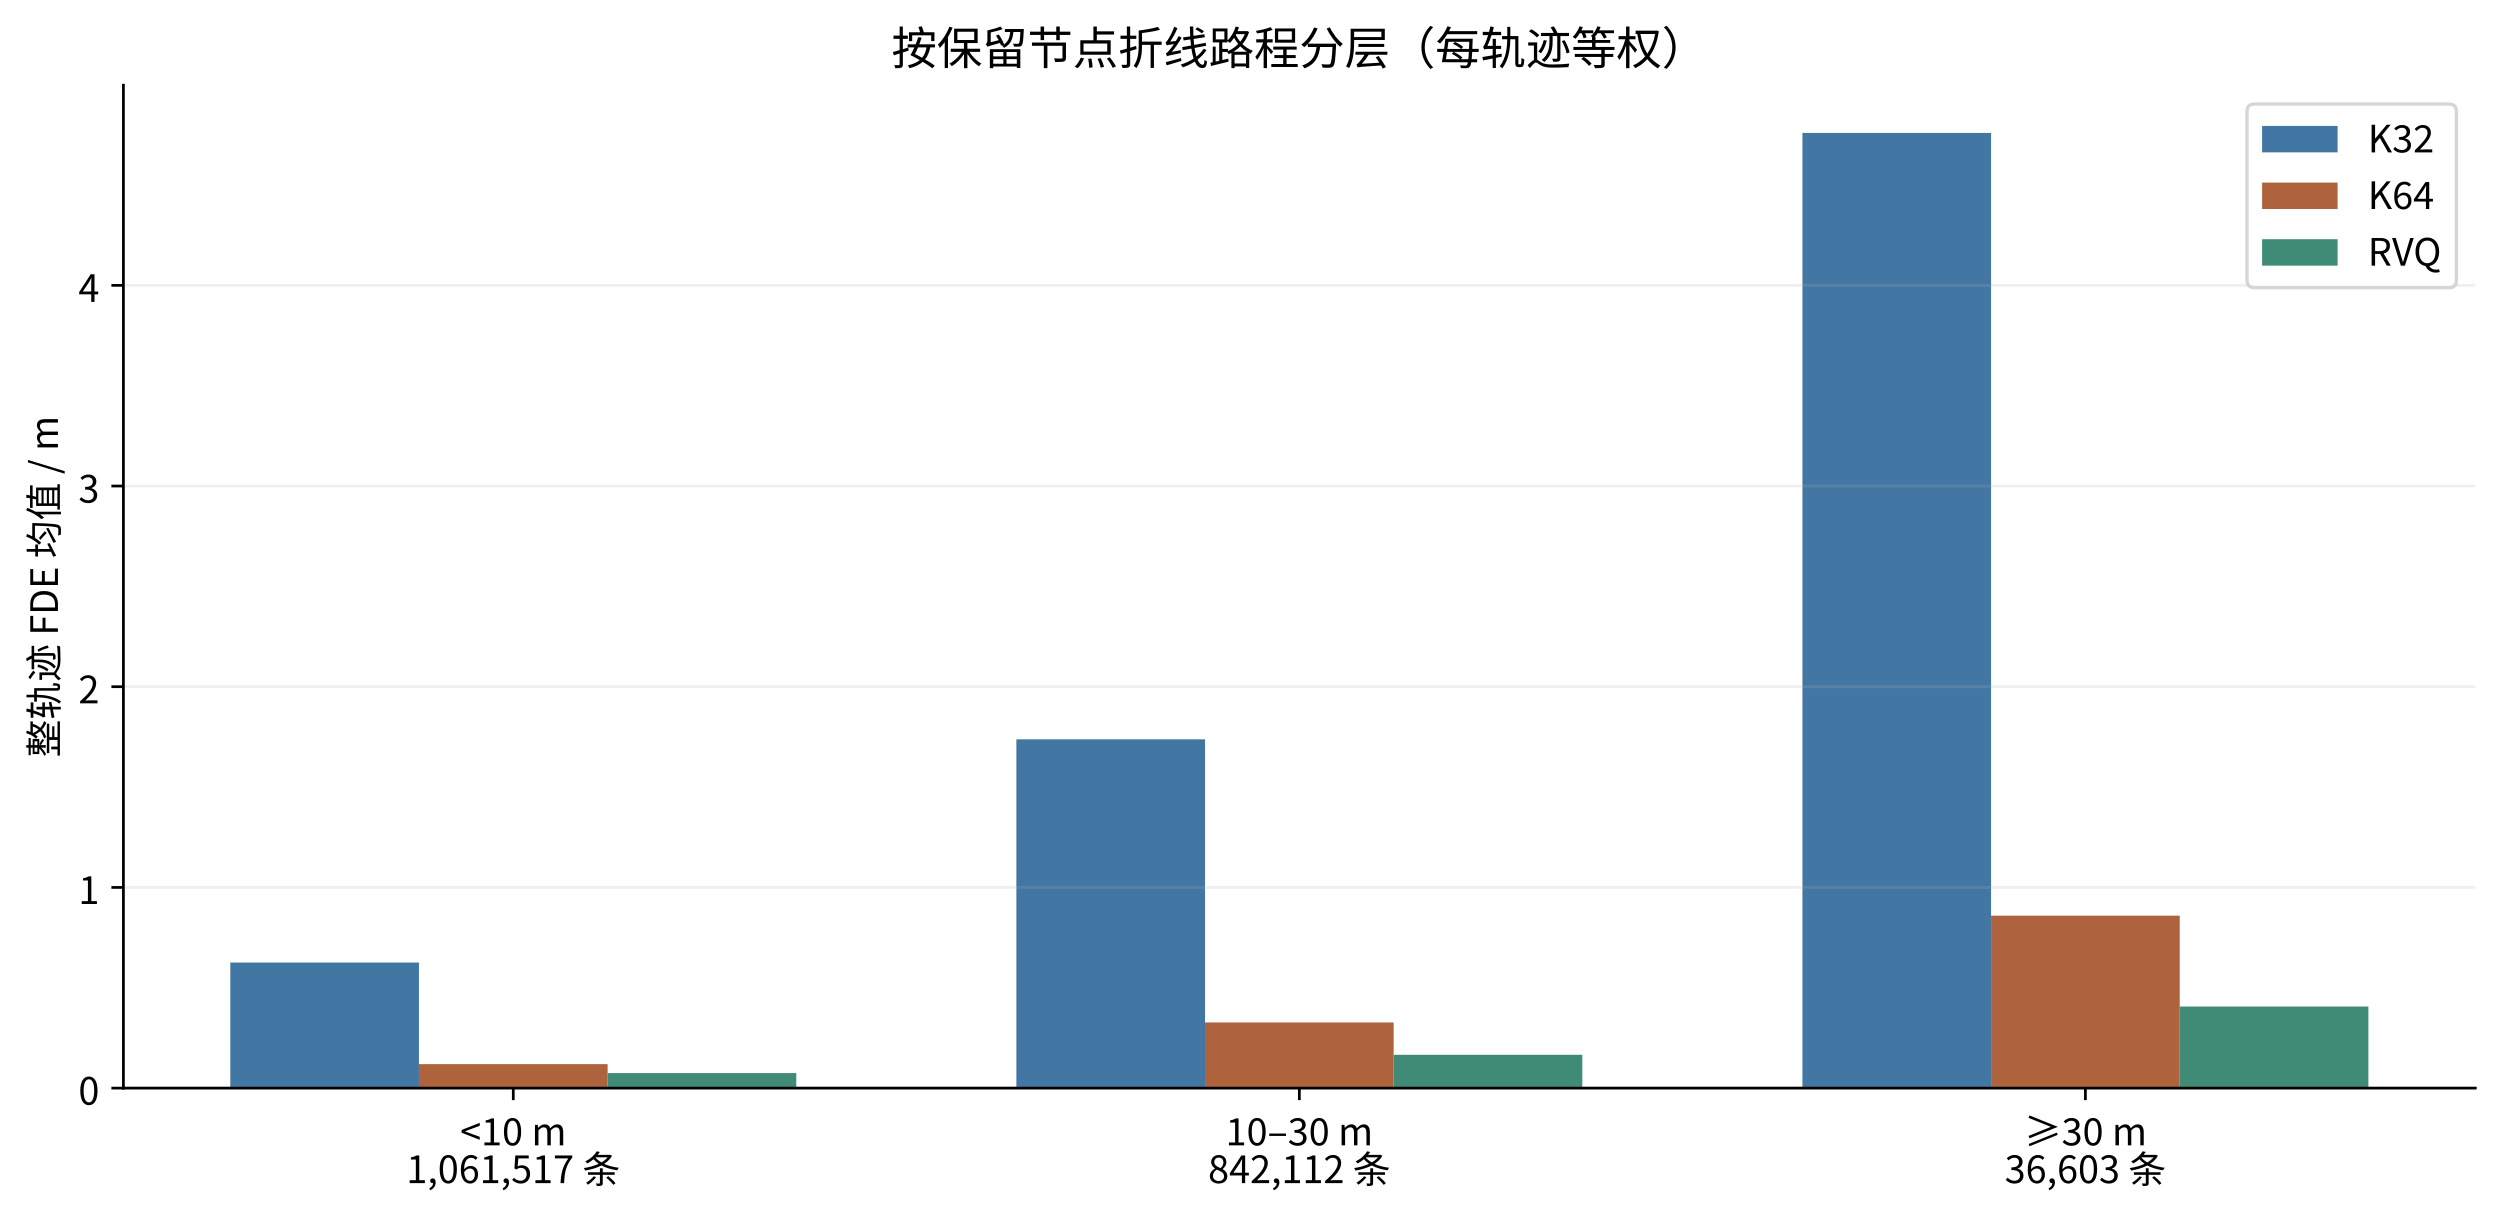
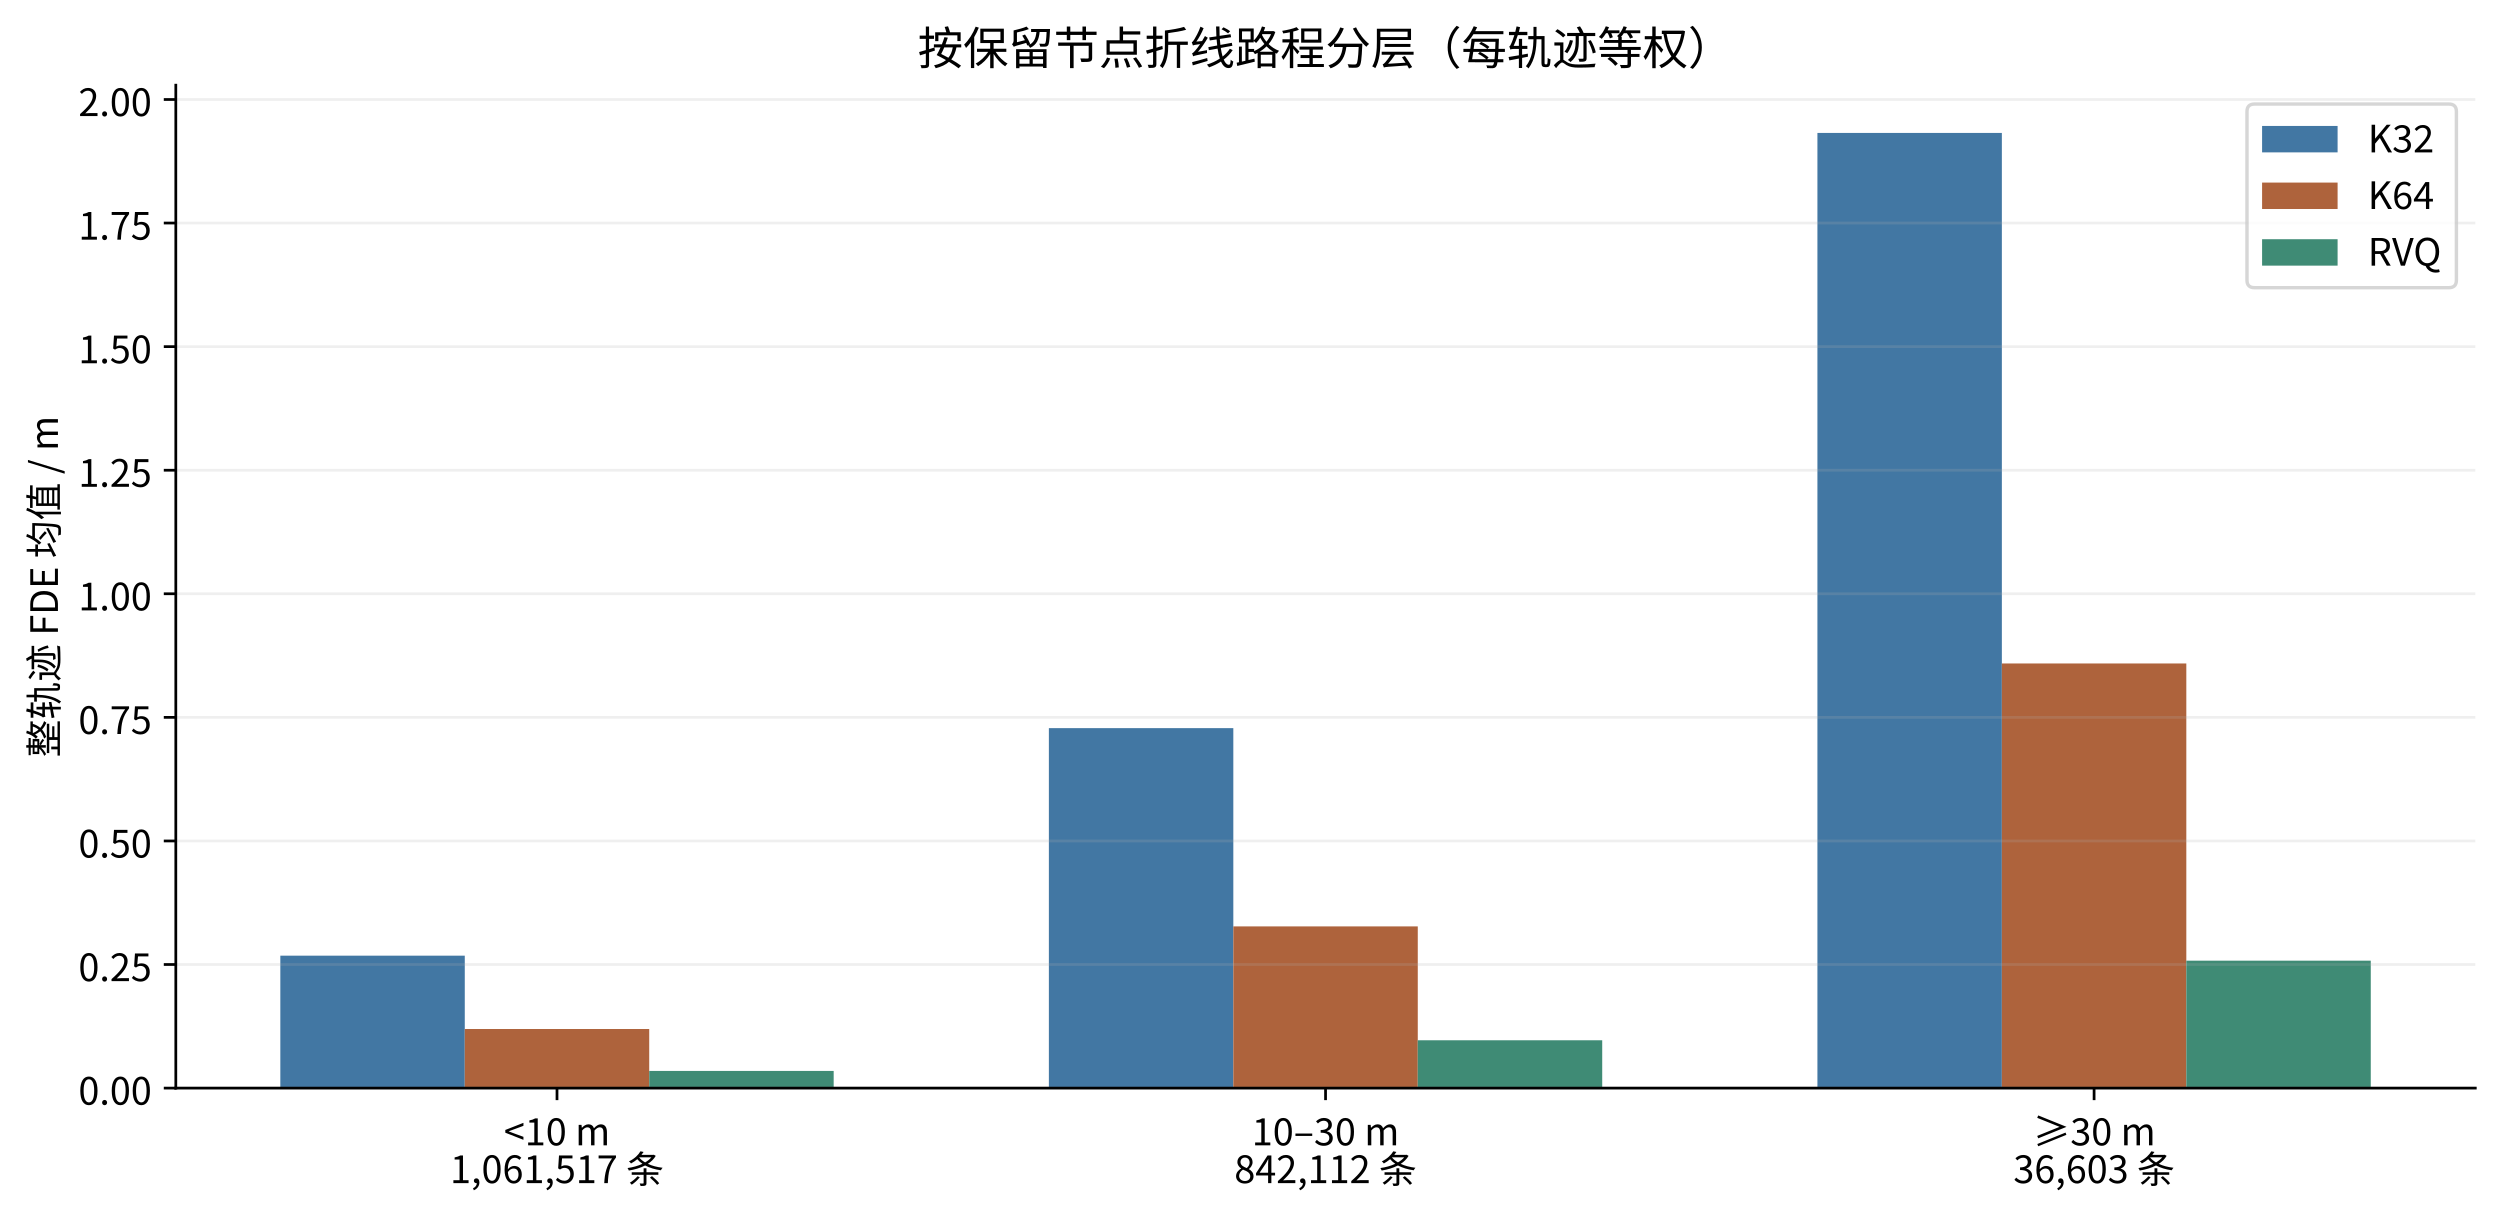
<svg xmlns="http://www.w3.org/2000/svg" xmlns:xlink="http://www.w3.org/1999/xlink" width="728.4pt" height="354pt" viewBox="0 0 728.4 354" version="1.1">
  <defs>
    <style type="text/css">*{stroke-linejoin: round; stroke-linecap: butt}</style>
  </defs>
  <g id="figure_1">
    <g id="patch_1">
      <path d="M 0 354  L 728.4 354  L 728.4 0  L 0 0  z " style="fill: #ffffff" />
    </g>
    <g id="axes_1">
      <g id="patch_2">
-         <path d="M 35.955 317.03  L 721.2 317.03  L 721.2 24.816  L 35.955 24.816  z " style="fill: #ffffff" />
+         <path d="M 51.222 317.03  L 721.2 317.03  L 721.2 24.816  L 51.222 24.816  z " style="fill: #ffffff" />
      </g>
      <g id="patch_3">
-         <path d="M 67.102 317.03  L 122.068 317.03  L 122.068 280.441  L 67.102 280.441  z " clip-path="url(#pd400fed9ee)" style="fill: #4277a3" />
+         <path d="M 81.676 317.03  L 135.417 317.03  L 135.417 278.449  L 81.676 278.449  z " clip-path="url(#pc405aa7133)" style="fill: #4277a3" />
      </g>
      <g id="patch_4">
-         <path d="M 296.128 317.03  L 351.094 317.03  L 351.094 215.41  L 296.128 215.41  z " clip-path="url(#pd400fed9ee)" style="fill: #4277a3" />
+         <path d="M 305.599 317.03  L 359.34 317.03  L 359.34 212.147  L 305.599 212.147  z " clip-path="url(#pc405aa7133)" style="fill: #4277a3" />
      </g>
      <g id="patch_5">
-         <path d="M 525.154 317.03  L 580.12 317.03  L 580.12 38.731  L 525.154 38.731  z " clip-path="url(#pd400fed9ee)" style="fill: #4277a3" />
+         <path d="M 529.522 317.03  L 583.263 317.03  L 583.263 38.731  L 529.522 38.731  z " clip-path="url(#pc405aa7133)" style="fill: #4277a3" />
      </g>
      <g id="patch_6">
-         <path d="M 122.068 317.03  L 177.035 317.03  L 177.035 310.04  L 122.068 310.04  z " clip-path="url(#pd400fed9ee)" style="fill: #ae633c" />
+         <path d="M 135.417 317.03  L 189.159 317.03  L 189.159 299.814  L 135.417 299.814  z " clip-path="url(#pc405aa7133)" style="fill: #ae633c" />
      </g>
      <g id="patch_7">
-         <path d="M 351.094 317.03  L 406.06 317.03  L 406.06 297.904  L 351.094 297.904  z " clip-path="url(#pd400fed9ee)" style="fill: #ae633c" />
+         <path d="M 359.34 317.03  L 413.082 317.03  L 413.082 269.922  L 359.34 269.922  z " clip-path="url(#pc405aa7133)" style="fill: #ae633c" />
      </g>
      <g id="patch_8">
-         <path d="M 580.12 317.03  L 635.086 317.03  L 635.086 266.795  L 580.12 266.795  z " clip-path="url(#pd400fed9ee)" style="fill: #ae633c" />
+         <path d="M 583.263 317.03  L 637.005 317.03  L 637.005 193.299  L 583.263 193.299  z " clip-path="url(#pc405aa7133)" style="fill: #ae633c" />
      </g>
      <g id="patch_9">
-         <path d="M 177.035 317.03  L 232.001 317.03  L 232.001 312.654  L 177.035 312.654  z " clip-path="url(#pd400fed9ee)" style="fill: #3f8b75" />
+         <path d="M 189.159 317.03  L 242.9 317.03  L 242.9 312.02  L 189.159 312.02  z " clip-path="url(#pc405aa7133)" style="fill: #3f8b75" />
      </g>
      <g id="patch_10">
-         <path d="M 406.06 317.03  L 461.026 317.03  L 461.026 307.335  L 406.06 307.335  z " clip-path="url(#pd400fed9ee)" style="fill: #3f8b75" />
+         <path d="M 413.082 317.03  L 466.823 317.03  L 466.823 303.089  L 413.082 303.089  z " clip-path="url(#pc405aa7133)" style="fill: #3f8b75" />
      </g>
      <g id="patch_11">
-         <path d="M 635.086 317.03  L 690.052 317.03  L 690.052 293.258  L 635.086 293.258  z " clip-path="url(#pd400fed9ee)" style="fill: #3f8b75" />
+         <path d="M 637.005 317.03  L 690.746 317.03  L 690.746 279.901  L 637.005 279.901  z " clip-path="url(#pc405aa7133)" style="fill: #3f8b75" />
      </g>
      <g id="matplotlib.axis_1">
        <g id="xtick_1">
          <g id="line2d_1">
            <defs>
-               <path id="ma00323e32b" d="M 0 0  L 0 3.5  " style="stroke: #000000; stroke-width: 0.8" />
+               <path id="mbdfc7f01d3" d="M 0 0  L 0 3.5  " style="stroke: #000000; stroke-width: 0.8" />
            </defs>
            <g>
-               <use xlink:href="#ma00323e32b" x="149.551" y="317.03" style="stroke: #000000; stroke-width: 0.8" />
+               <use xlink:href="#mbdfc7f01d3" x="162.288" y="317.03" style="stroke: #000000; stroke-width: 0.8" />
            </g>
          </g>
          <g id="text_1">
-             <text style="font-size: 11px; font-family: 'Noto Sans CJK SC'" transform="translate(134.0689 333.7095)">&lt;10 m</text>
-             <text style="font-size: 11px; font-family: 'Noto Sans CJK SC'" transform="translate(118.3939 344.7095)">1,061,517 条</text>
+             <text style="font-size: 11px; font-family: 'Noto Sans CJK SC'" transform="translate(146.8056 333.7095)">&lt;10 m</text>
+             <text style="font-size: 11px; font-family: 'Noto Sans CJK SC'" transform="translate(131.1306 344.7095)">1,061,517 条</text>
          </g>
        </g>
        <g id="xtick_2">
          <g id="line2d_2">
            <g>
-               <use xlink:href="#ma00323e32b" x="378.577" y="317.03" style="stroke: #000000; stroke-width: 0.8" />
+               <use xlink:href="#mbdfc7f01d3" x="386.211" y="317.03" style="stroke: #000000; stroke-width: 0.8" />
            </g>
          </g>
          <g id="text_2">
-             <text style="font-size: 11px; font-family: 'Noto Sans CJK SC'" transform="translate(357.0944 333.7095)">10–30 m</text>
-             <text style="font-size: 11px; font-family: 'Noto Sans CJK SC'" transform="translate(352.0009 344.7095)">842,112 条</text>
+             <text style="font-size: 11px; font-family: 'Noto Sans CJK SC'" transform="translate(364.7283 333.7095)">10–30 m</text>
+             <text style="font-size: 11px; font-family: 'Noto Sans CJK SC'" transform="translate(359.6348 344.7095)">842,112 条</text>
          </g>
        </g>
        <g id="xtick_3">
          <g id="line2d_3">
            <g>
-               <use xlink:href="#ma00323e32b" x="607.603" y="317.03" style="stroke: #000000; stroke-width: 0.8" />
+               <use xlink:href="#mbdfc7f01d3" x="610.134" y="317.03" style="stroke: #000000; stroke-width: 0.8" />
            </g>
          </g>
          <g id="text_3">
-             <text style="font-size: 11px; font-family: 'Noto Sans CJK SC'" transform="translate(589.6728 333.7095)">≥30 m</text>
-             <text style="font-size: 11px; font-family: 'Noto Sans CJK SC'" transform="translate(584.0791 344.7095)">36,603 条</text>
+             <text style="font-size: 11px; font-family: 'Noto Sans CJK SC'" transform="translate(592.2038 333.7095)">≥30 m</text>
+             <text style="font-size: 11px; font-family: 'Noto Sans CJK SC'" transform="translate(586.6101 344.7095)">36,603 条</text>
          </g>
        </g>
      </g>
      <g id="matplotlib.axis_2">
        <g id="ytick_1">
          <g id="line2d_4">
-             <path d="M 35.955 317.03  L 721.2 317.03  " clip-path="url(#pd400fed9ee)" style="fill: none; stroke: #b0b0b0; stroke-opacity: 0.2; stroke-width: 0.8; stroke-linecap: square" />
+             <path d="M 51.222 317.03  L 721.2 317.03  " clip-path="url(#pc405aa7133)" style="fill: none; stroke: #b0b0b0; stroke-opacity: 0.2; stroke-width: 0.8; stroke-linecap: square" />
          </g>
          <g id="line2d_5">
            <defs>
-               <path id="m8cb4c523c4" d="M 0 0  L -3.5 0  " style="stroke: #000000; stroke-width: 0.8" />
+               <path id="m0a5d24542b" d="M 0 0  L -3.5 0  " style="stroke: #000000; stroke-width: 0.8" />
            </defs>
            <g>
-               <use xlink:href="#m8cb4c523c4" x="35.955" y="317.03" style="stroke: #000000; stroke-width: 0.8" />
+               <use xlink:href="#m0a5d24542b" x="51.222" y="317.03" style="stroke: #000000; stroke-width: 0.8" />
            </g>
          </g>
          <g id="text_4">
-             <text style="font-size: 11px; font-family: 'Noto Sans CJK SC'; text-anchor: end" x="28.955" y="321.87" transform="rotate(-0 28.95469 321.8695)">0</text>
+             <text style="font-size: 11px; font-family: 'Noto Sans CJK SC'; text-anchor: end" x="44.222" y="321.87" transform="rotate(-0 44.22234 321.8695)">0.00</text>
          </g>
        </g>
        <g id="ytick_2">
          <g id="line2d_6">
-             <path d="M 35.955 258.557  L 721.2 258.557  " clip-path="url(#pd400fed9ee)" style="fill: none; stroke: #b0b0b0; stroke-opacity: 0.2; stroke-width: 0.8; stroke-linecap: square" />
+             <path d="M 51.222 281.024  L 721.2 281.024  " clip-path="url(#pc405aa7133)" style="fill: none; stroke: #b0b0b0; stroke-opacity: 0.2; stroke-width: 0.8; stroke-linecap: square" />
          </g>
          <g id="line2d_7">
            <g>
-               <use xlink:href="#m8cb4c523c4" x="35.955" y="258.557" style="stroke: #000000; stroke-width: 0.8" />
+               <use xlink:href="#m0a5d24542b" x="51.222" y="281.024" style="stroke: #000000; stroke-width: 0.8" />
            </g>
          </g>
          <g id="text_5">
-             <text style="font-size: 11px; font-family: 'Noto Sans CJK SC'; text-anchor: end" x="28.955" y="263.397" transform="rotate(-0 28.95469 263.3969)">1</text>
+             <text style="font-size: 11px; font-family: 'Noto Sans CJK SC'; text-anchor: end" x="44.222" y="285.864" transform="rotate(-0 44.22234 285.8637)">0.25</text>
          </g>
        </g>
        <g id="ytick_3">
          <g id="line2d_8">
-             <path d="M 35.955 200.084  L 721.2 200.084  " clip-path="url(#pd400fed9ee)" style="fill: none; stroke: #b0b0b0; stroke-opacity: 0.2; stroke-width: 0.8; stroke-linecap: square" />
+             <path d="M 51.222 245.018  L 721.2 245.018  " clip-path="url(#pc405aa7133)" style="fill: none; stroke: #b0b0b0; stroke-opacity: 0.2; stroke-width: 0.8; stroke-linecap: square" />
          </g>
          <g id="line2d_9">
            <g>
-               <use xlink:href="#m8cb4c523c4" x="35.955" y="200.084" style="stroke: #000000; stroke-width: 0.8" />
+               <use xlink:href="#m0a5d24542b" x="51.222" y="245.018" style="stroke: #000000; stroke-width: 0.8" />
            </g>
          </g>
          <g id="text_6">
-             <text style="font-size: 11px; font-family: 'Noto Sans CJK SC'; text-anchor: end" x="28.955" y="204.924" transform="rotate(-0 28.95469 204.9242)">2</text>
+             <text style="font-size: 11px; font-family: 'Noto Sans CJK SC'; text-anchor: end" x="44.222" y="249.858" transform="rotate(-0 44.22234 249.858)">0.50</text>
          </g>
        </g>
        <g id="ytick_4">
          <g id="line2d_10">
-             <path d="M 35.955 141.612  L 721.2 141.612  " clip-path="url(#pd400fed9ee)" style="fill: none; stroke: #b0b0b0; stroke-opacity: 0.2; stroke-width: 0.8; stroke-linecap: square" />
+             <path d="M 51.222 209.012  L 721.2 209.012  " clip-path="url(#pc405aa7133)" style="fill: none; stroke: #b0b0b0; stroke-opacity: 0.2; stroke-width: 0.8; stroke-linecap: square" />
          </g>
          <g id="line2d_11">
            <g>
-               <use xlink:href="#m8cb4c523c4" x="35.955" y="141.612" style="stroke: #000000; stroke-width: 0.8" />
+               <use xlink:href="#m0a5d24542b" x="51.222" y="209.012" style="stroke: #000000; stroke-width: 0.8" />
            </g>
          </g>
          <g id="text_7">
-             <text style="font-size: 11px; font-family: 'Noto Sans CJK SC'; text-anchor: end" x="28.955" y="146.452" transform="rotate(-0 28.95469 146.4516)">3</text>
+             <text style="font-size: 11px; font-family: 'Noto Sans CJK SC'; text-anchor: end" x="44.222" y="213.852" transform="rotate(-0 44.22234 213.8522)">0.75</text>
          </g>
        </g>
        <g id="ytick_5">
          <g id="line2d_12">
-             <path d="M 35.955 83.139  L 721.2 83.139  " clip-path="url(#pd400fed9ee)" style="fill: none; stroke: #b0b0b0; stroke-opacity: 0.2; stroke-width: 0.8; stroke-linecap: square" />
+             <path d="M 51.222 173.006  L 721.2 173.006  " clip-path="url(#pc405aa7133)" style="fill: none; stroke: #b0b0b0; stroke-opacity: 0.2; stroke-width: 0.8; stroke-linecap: square" />
          </g>
          <g id="line2d_13">
            <g>
-               <use xlink:href="#m8cb4c523c4" x="35.955" y="83.139" style="stroke: #000000; stroke-width: 0.8" />
+               <use xlink:href="#m0a5d24542b" x="51.222" y="173.006" style="stroke: #000000; stroke-width: 0.8" />
            </g>
          </g>
          <g id="text_8">
-             <text style="font-size: 11px; font-family: 'Noto Sans CJK SC'; text-anchor: end" x="28.955" y="87.979" transform="rotate(-0 28.95469 87.97892)">4</text>
-           </g>
-         </g>
-         <g id="text_9">
+             <text style="font-size: 11px; font-family: 'Noto Sans CJK SC'; text-anchor: end" x="44.222" y="177.846" transform="rotate(-0 44.22234 177.8464)">1.00</text>
+           </g>
+         </g>
+         <g id="ytick_6">
+           <g id="line2d_14">
+             <path d="M 51.222 137.001  L 721.2 137.001  " clip-path="url(#pc405aa7133)" style="fill: none; stroke: #b0b0b0; stroke-opacity: 0.2; stroke-width: 0.8; stroke-linecap: square" />
+           </g>
+           <g id="line2d_15">
+             <g>
+               <use xlink:href="#m0a5d24542b" x="51.222" y="137.001" style="stroke: #000000; stroke-width: 0.8" />
+             </g>
+           </g>
+           <g id="text_9">
+             <text style="font-size: 11px; font-family: 'Noto Sans CJK SC'; text-anchor: end" x="44.222" y="141.841" transform="rotate(-0 44.22234 141.8407)">1.25</text>
+           </g>
+         </g>
+         <g id="ytick_7">
+           <g id="line2d_16">
+             <path d="M 51.222 100.995  L 721.2 100.995  " clip-path="url(#pc405aa7133)" style="fill: none; stroke: #b0b0b0; stroke-opacity: 0.2; stroke-width: 0.8; stroke-linecap: square" />
+           </g>
+           <g id="line2d_17">
+             <g>
+               <use xlink:href="#m0a5d24542b" x="51.222" y="100.995" style="stroke: #000000; stroke-width: 0.8" />
+             </g>
+           </g>
+           <g id="text_10">
+             <text style="font-size: 11px; font-family: 'Noto Sans CJK SC'; text-anchor: end" x="44.222" y="105.835" transform="rotate(-0 44.22234 105.8349)">1.50</text>
+           </g>
+         </g>
+         <g id="ytick_8">
+           <g id="line2d_18">
+             <path d="M 51.222 64.989  L 721.2 64.989  " clip-path="url(#pc405aa7133)" style="fill: none; stroke: #b0b0b0; stroke-opacity: 0.2; stroke-width: 0.8; stroke-linecap: square" />
+           </g>
+           <g id="line2d_19">
+             <g>
+               <use xlink:href="#m0a5d24542b" x="51.222" y="64.989" style="stroke: #000000; stroke-width: 0.8" />
+             </g>
+           </g>
+           <g id="text_11">
+             <text style="font-size: 11px; font-family: 'Noto Sans CJK SC'; text-anchor: end" x="44.222" y="69.829" transform="rotate(-0 44.22234 69.82911)">1.75</text>
+           </g>
+         </g>
+         <g id="ytick_9">
+           <g id="line2d_20">
+             <path d="M 51.222 28.983  L 721.2 28.983  " clip-path="url(#pc405aa7133)" style="fill: none; stroke: #b0b0b0; stroke-opacity: 0.2; stroke-width: 0.8; stroke-linecap: square" />
+           </g>
+           <g id="line2d_21">
+             <g>
+               <use xlink:href="#m0a5d24542b" x="51.222" y="28.983" style="stroke: #000000; stroke-width: 0.8" />
+             </g>
+           </g>
+           <g id="text_12">
+             <text style="font-size: 11px; font-family: 'Noto Sans CJK SC'; text-anchor: end" x="44.222" y="33.823" transform="rotate(-0 44.22234 33.82334)">2.00</text>
+           </g>
+         </g>
+         <g id="text_13">
          <text style="font-size: 11px; font-family: 'Noto Sans CJK SC'; text-anchor: middle" x="16.88" y="170.923" transform="rotate(-90 16.88 170.9228)">整轨迹 FDE 均值 / m</text>
        </g>
      </g>
      <g id="patch_12">
-         <path d="M 35.955 317.03  L 35.955 24.816  " style="fill: none; stroke: #000000; stroke-width: 0.8; stroke-linejoin: miter; stroke-linecap: square" />
+         <path d="M 51.222 317.03  L 51.222 24.816  " style="fill: none; stroke: #000000; stroke-width: 0.8; stroke-linejoin: miter; stroke-linecap: square" />
      </g>
      <g id="patch_13">
-         <path d="M 35.955 317.03  L 721.2 317.03  " style="fill: none; stroke: #000000; stroke-width: 0.8; stroke-linejoin: miter; stroke-linecap: square" />
-       </g>
-       <g id="text_10">
-         <text style="font-size: 13.2px; font-family: 'Noto Sans CJK SC'; text-anchor: middle" x="378.577" y="18.816" transform="rotate(-0 378.5771 18.816)">按保留节点折线路程分层（每轨迹等权）</text>
+         <path d="M 51.222 317.03  L 721.2 317.03  " style="fill: none; stroke: #000000; stroke-width: 0.8; stroke-linejoin: miter; stroke-linecap: square" />
+       </g>
+       <g id="text_14">
+         <text style="font-size: 13.2px; font-family: 'Noto Sans CJK SC'; text-anchor: middle" x="386.211" y="18.816" transform="rotate(-0 386.2109 18.816)">按保留节点折线路程分层（每轨迹等权）</text>
      </g>
      <g id="legend_1">
        <g id="patch_14">
          <path d="M 656.882 83.821  L 713.5 83.821  Q 715.7 83.821 715.7 81.621  L 715.7 32.516  Q 715.7 30.316 713.5 30.316  L 656.882 30.316  Q 654.682 30.316 654.682 32.516  L 654.682 81.621  Q 654.682 83.821 656.882 83.821  z " style="fill: #ffffff; opacity: 0.8; stroke: #cccccc; stroke-linejoin: miter" />
        </g>
        <g id="patch_15">
          <path d="M 659.082 44.396  L 681.082 44.396  L 681.082 36.696  L 659.082 36.696  z " style="fill: #4277a3" />
        </g>
-         <g id="text_11">
+         <g id="text_15">
          <text style="font-size: 11px; font-family: 'Noto Sans CJK SC'; text-anchor: start" x="689.882" y="44.396" transform="rotate(-0 689.8822 44.396)">K32</text>
        </g>
        <g id="patch_16">
          <path d="M 659.082 60.896  L 681.082 60.896  L 681.082 53.196  L 659.082 53.196  z " style="fill: #ae633c" />
        </g>
-         <g id="text_12">
+         <g id="text_16">
          <text style="font-size: 11px; font-family: 'Noto Sans CJK SC'; text-anchor: start" x="689.882" y="60.896" transform="rotate(-0 689.8822 60.896)">K64</text>
        </g>
        <g id="patch_17">
          <path d="M 659.082 77.396  L 681.082 77.396  L 681.082 69.696  L 659.082 69.696  z " style="fill: #3f8b75" />
        </g>
-         <g id="text_13">
+         <g id="text_17">
          <text style="font-size: 11px; font-family: 'Noto Sans CJK SC'; text-anchor: start" x="689.882" y="77.396" transform="rotate(-0 689.8822 77.396)">RVQ</text>
        </g>
      </g>
    </g>
  </g>
  <defs>
-     <clipPath id="pd400fed9ee">
-       <rect x="35.955" y="24.816" width="685.245" height="292.214" />
+     <clipPath id="pc405aa7133">
+       <rect x="51.222" y="24.816" width="669.977" height="292.214" />
    </clipPath>
  </defs>
</svg>
